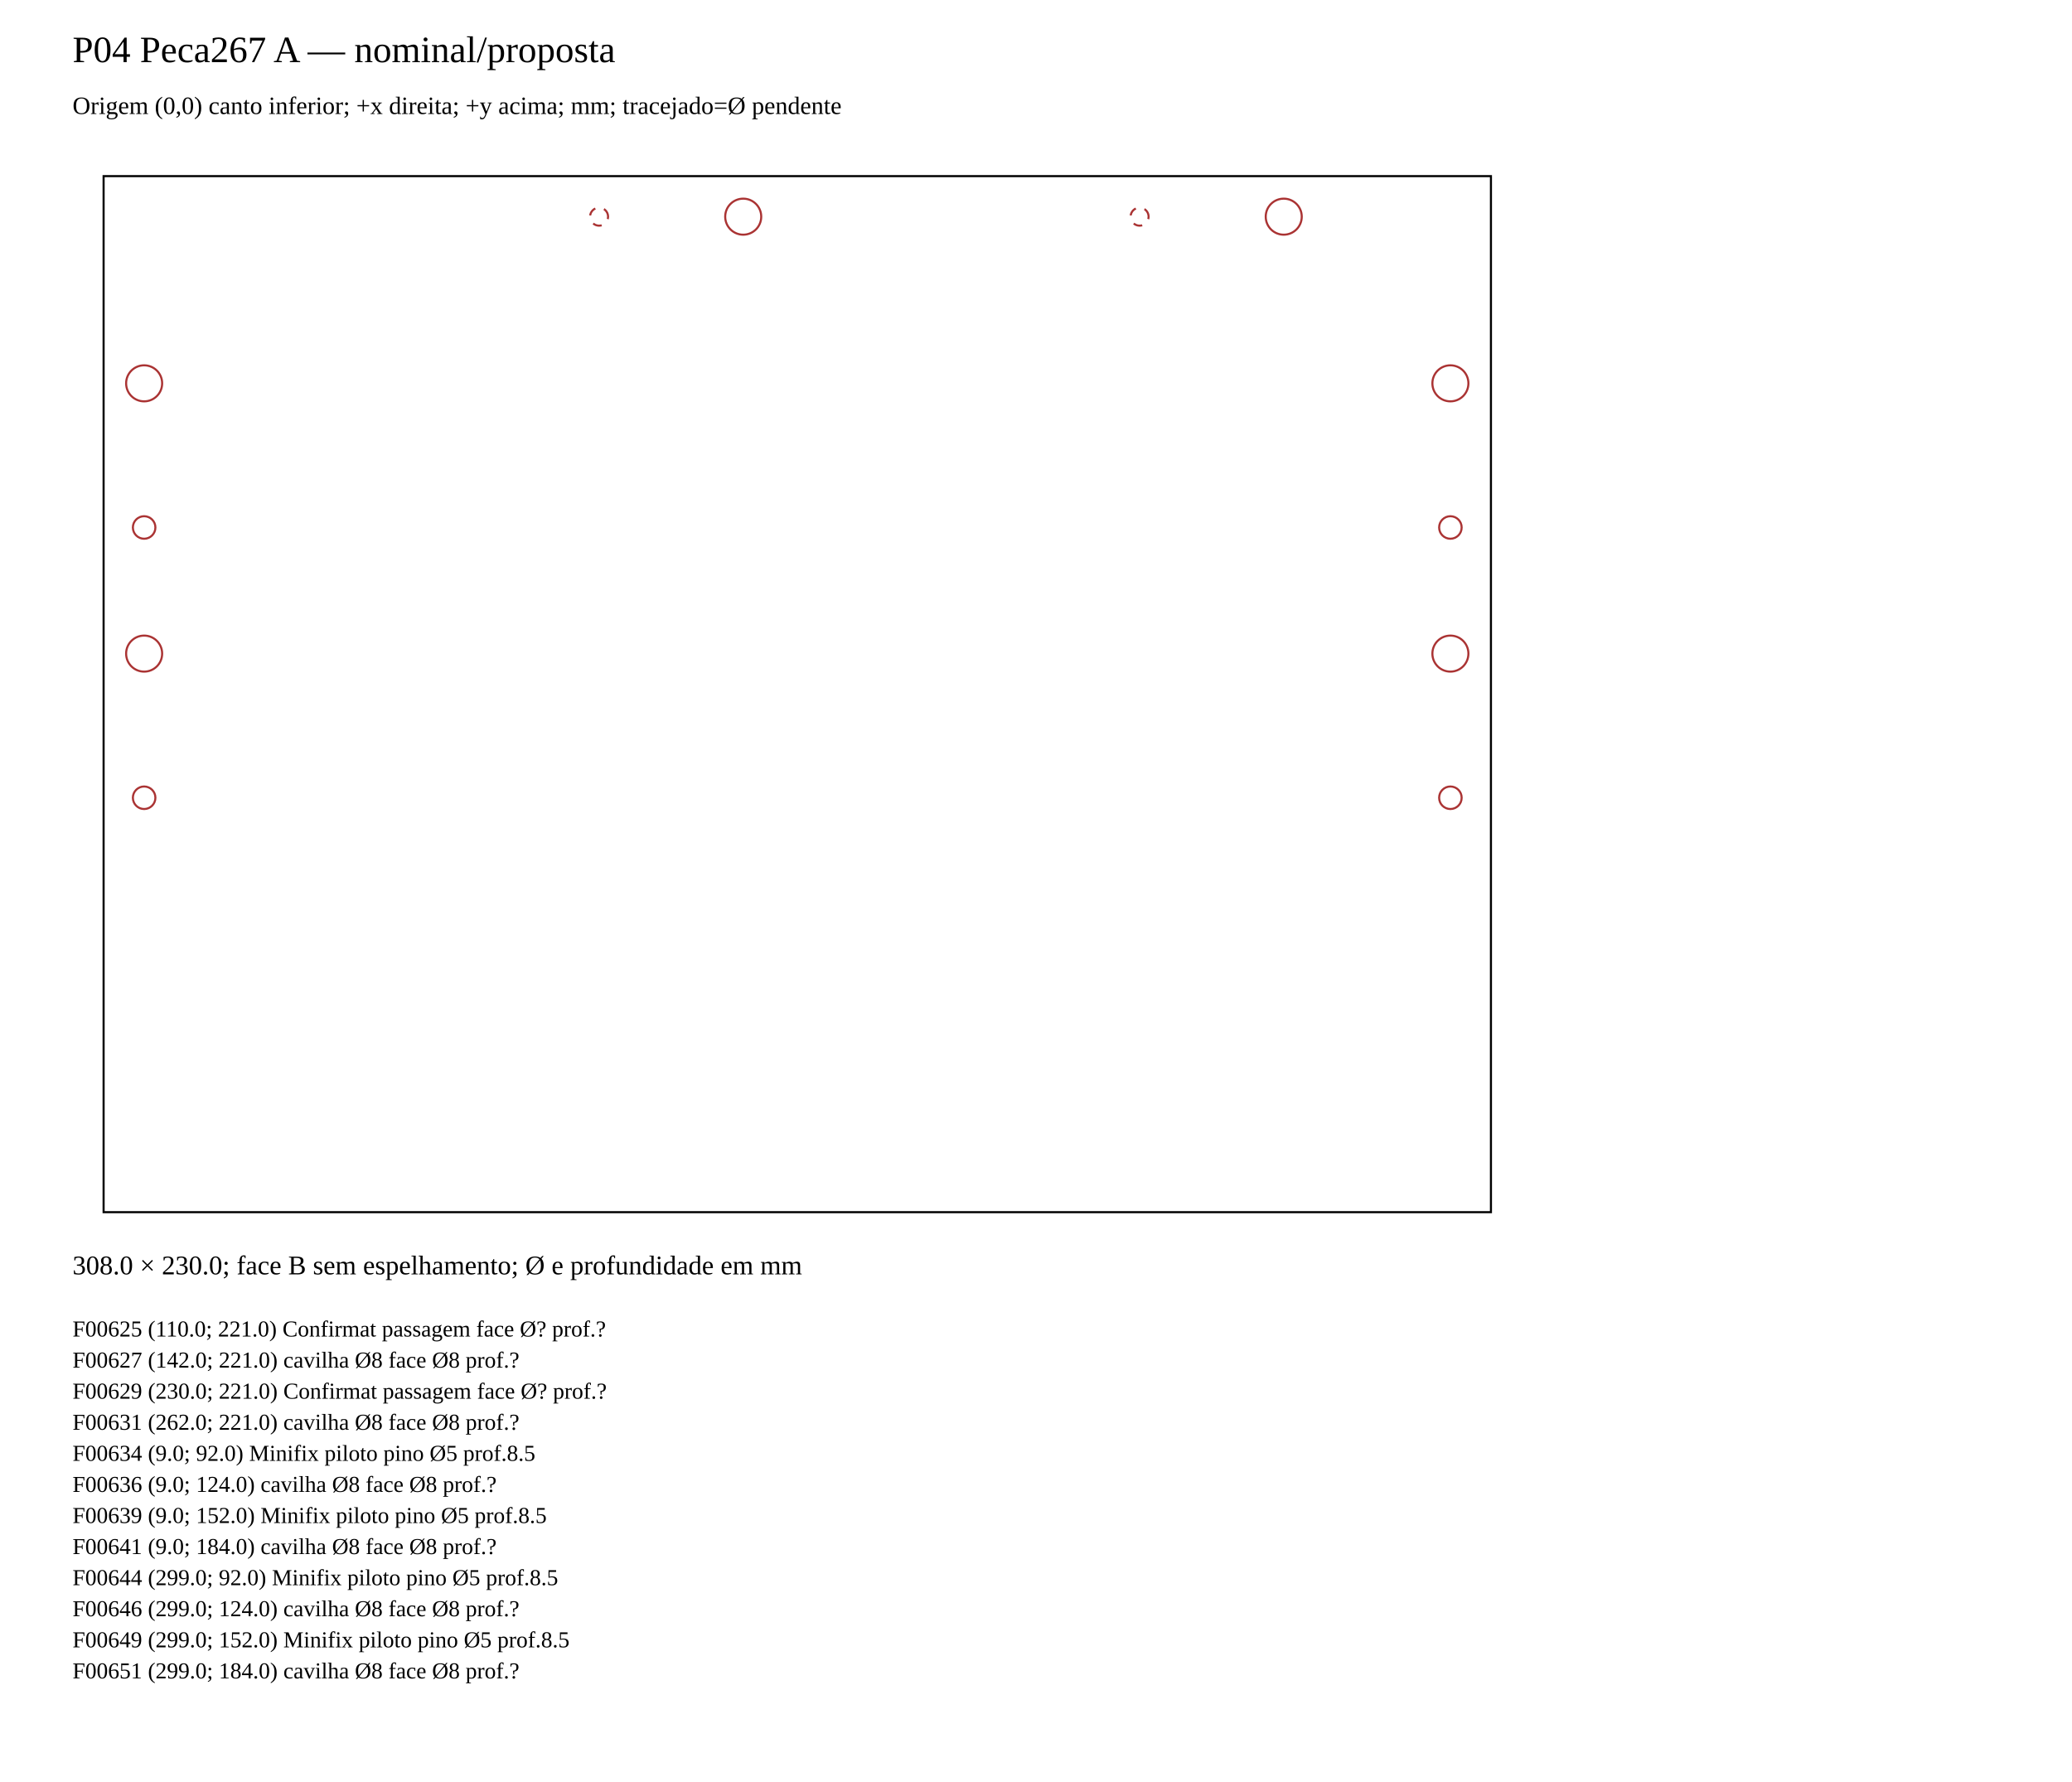
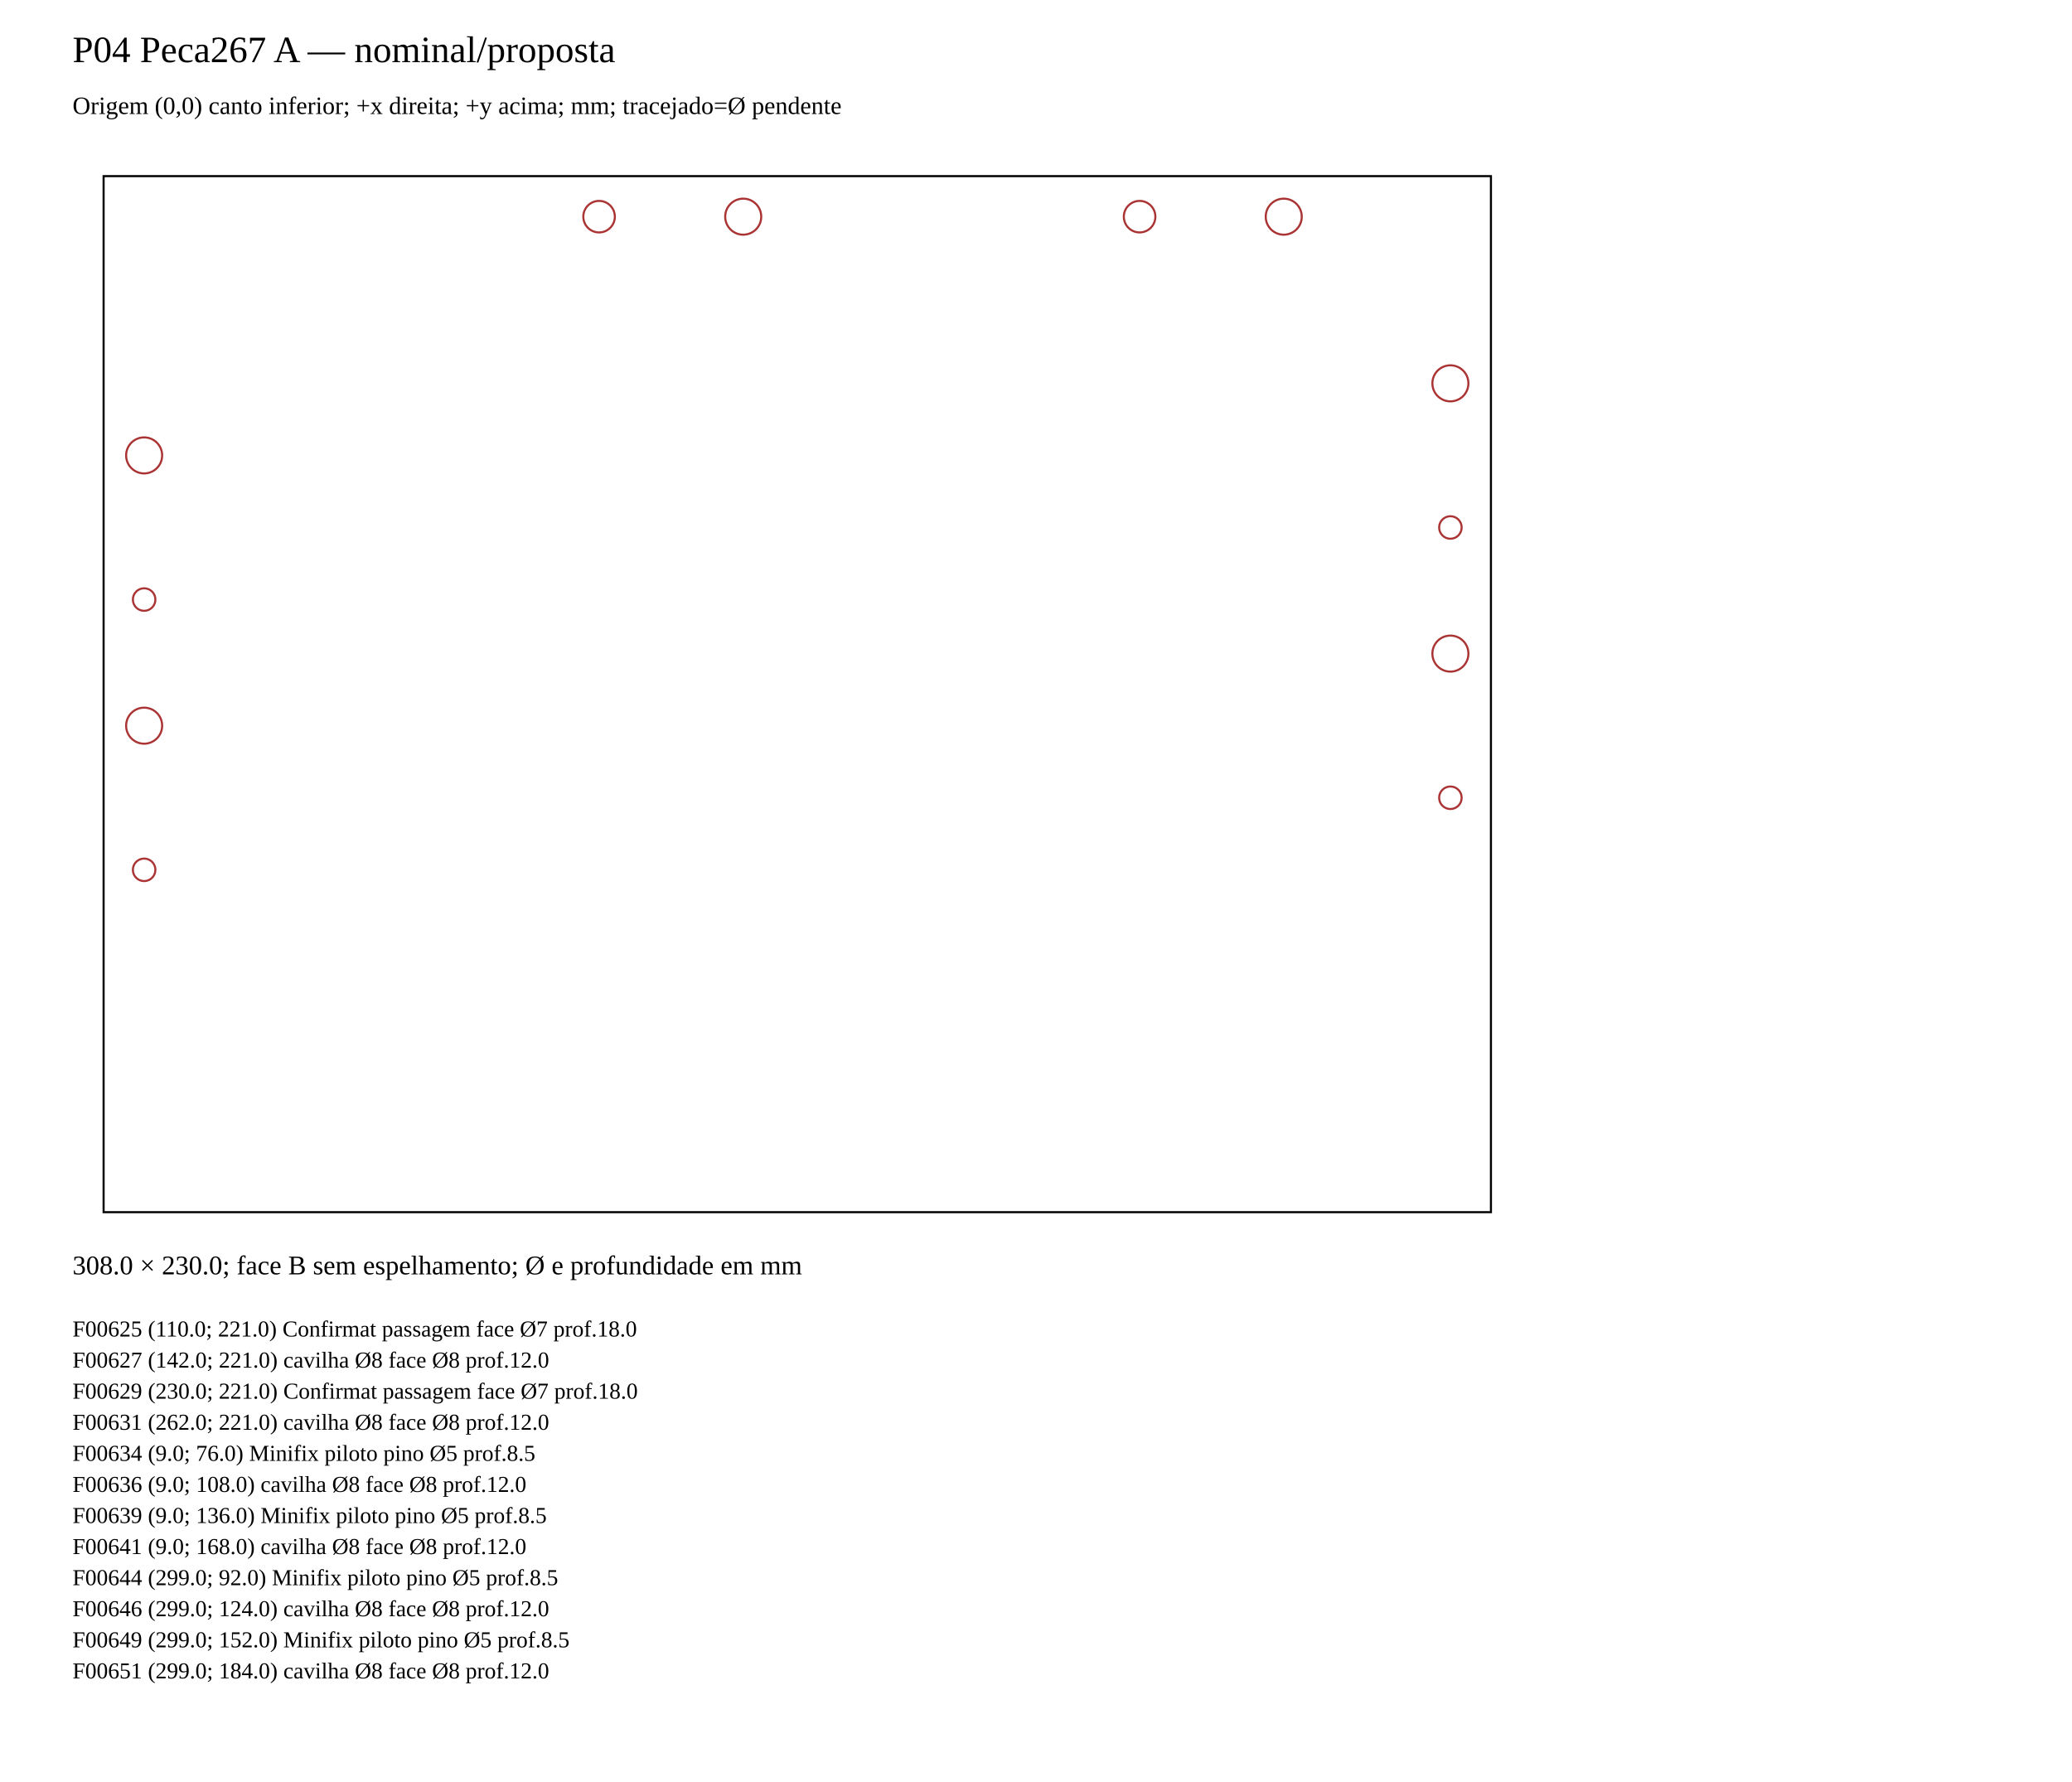
<svg xmlns="http://www.w3.org/2000/svg" viewBox="0 0 1000 860">
  <rect width="1000" height="860" fill="white" />
  <text x="35" y="30" font-size="18">P04 Peca267 A — nominal/proposta</text>
  <text x="35" y="55" font-size="12">Origem (0,0) canto inferior; +x direita; +y acima; mm; tracejado=Ø pendente</text>
  <g transform="translate(50,585.0) scale(2.173913,-2.173913)">
    <rect width="308.0" height="230.0" fill="white" stroke="black" stroke-width="0.46" />
-     <circle cx="110.0" cy="221.0" r="2.0" fill="none" stroke="#a33" stroke-width="0.46" stroke-dasharray="2 2" />
+     <circle cx="110.0" cy="221.0" r="3.5" fill="none" stroke="#a33" stroke-width="0.46" />
    <circle cx="142.0" cy="221.0" r="4.0" fill="none" stroke="#a33" stroke-width="0.46" />
-     <circle cx="230.0" cy="221.0" r="2.0" fill="none" stroke="#a33" stroke-width="0.46" stroke-dasharray="2 2" />
+     <circle cx="230.0" cy="221.0" r="3.5" fill="none" stroke="#a33" stroke-width="0.46" />
    <circle cx="262.0" cy="221.0" r="4.0" fill="none" stroke="#a33" stroke-width="0.46" />
-     <circle cx="9.0" cy="92.0" r="2.5" fill="none" stroke="#a33" stroke-width="0.46" />
-     <circle cx="9.0" cy="124.0" r="4.0" fill="none" stroke="#a33" stroke-width="0.46" />
-     <circle cx="9.0" cy="152.0" r="2.5" fill="none" stroke="#a33" stroke-width="0.46" />
-     <circle cx="9.0" cy="184.0" r="4.0" fill="none" stroke="#a33" stroke-width="0.46" />
+     <circle cx="9.0" cy="76.0" r="2.5" fill="none" stroke="#a33" stroke-width="0.46" />
+     <circle cx="9.0" cy="108.0" r="4.0" fill="none" stroke="#a33" stroke-width="0.46" />
+     <circle cx="9.0" cy="136.0" r="2.5" fill="none" stroke="#a33" stroke-width="0.46" />
+     <circle cx="9.0" cy="168.0" r="4.0" fill="none" stroke="#a33" stroke-width="0.46" />
    <circle cx="299.0" cy="92.0" r="2.5" fill="none" stroke="#a33" stroke-width="0.46" />
    <circle cx="299.0" cy="124.0" r="4.0" fill="none" stroke="#a33" stroke-width="0.46" />
    <circle cx="299.0" cy="152.0" r="2.5" fill="none" stroke="#a33" stroke-width="0.46" />
    <circle cx="299.0" cy="184.0" r="4.0" fill="none" stroke="#a33" stroke-width="0.46" />
  </g>
  <text x="35" y="615" font-size="13">308.0 × 230.0; face B sem espelhamento; Ø e profundidade em mm</text>
-   <text x="35" y="645" font-size="11">F00625  (110.0; 221.0)  Confirmat passagem face  Ø?  prof.?</text>
-   <text x="35" y="660" font-size="11">F00627  (142.0; 221.0)  cavilha Ø8 face  Ø8  prof.?</text>
-   <text x="35" y="675" font-size="11">F00629  (230.0; 221.0)  Confirmat passagem face  Ø?  prof.?</text>
-   <text x="35" y="690" font-size="11">F00631  (262.0; 221.0)  cavilha Ø8 face  Ø8  prof.?</text>
-   <text x="35" y="705" font-size="11">F00634  (9.0; 92.0)  Minifix piloto pino  Ø5  prof.8.5</text>
-   <text x="35" y="720" font-size="11">F00636  (9.0; 124.0)  cavilha Ø8 face  Ø8  prof.?</text>
-   <text x="35" y="735" font-size="11">F00639  (9.0; 152.0)  Minifix piloto pino  Ø5  prof.8.5</text>
-   <text x="35" y="750" font-size="11">F00641  (9.0; 184.0)  cavilha Ø8 face  Ø8  prof.?</text>
+   <text x="35" y="645" font-size="11">F00625  (110.0; 221.0)  Confirmat passagem face  Ø7  prof.18.0</text>
+   <text x="35" y="660" font-size="11">F00627  (142.0; 221.0)  cavilha Ø8 face  Ø8  prof.12.0</text>
+   <text x="35" y="675" font-size="11">F00629  (230.0; 221.0)  Confirmat passagem face  Ø7  prof.18.0</text>
+   <text x="35" y="690" font-size="11">F00631  (262.0; 221.0)  cavilha Ø8 face  Ø8  prof.12.0</text>
+   <text x="35" y="705" font-size="11">F00634  (9.0; 76.0)  Minifix piloto pino  Ø5  prof.8.5</text>
+   <text x="35" y="720" font-size="11">F00636  (9.0; 108.0)  cavilha Ø8 face  Ø8  prof.12.0</text>
+   <text x="35" y="735" font-size="11">F00639  (9.0; 136.0)  Minifix piloto pino  Ø5  prof.8.5</text>
+   <text x="35" y="750" font-size="11">F00641  (9.0; 168.0)  cavilha Ø8 face  Ø8  prof.12.0</text>
  <text x="35" y="765" font-size="11">F00644  (299.0; 92.0)  Minifix piloto pino  Ø5  prof.8.5</text>
-   <text x="35" y="780" font-size="11">F00646  (299.0; 124.0)  cavilha Ø8 face  Ø8  prof.?</text>
+   <text x="35" y="780" font-size="11">F00646  (299.0; 124.0)  cavilha Ø8 face  Ø8  prof.12.0</text>
  <text x="35" y="795" font-size="11">F00649  (299.0; 152.0)  Minifix piloto pino  Ø5  prof.8.5</text>
-   <text x="35" y="810" font-size="11">F00651  (299.0; 184.0)  cavilha Ø8 face  Ø8  prof.?</text>
+   <text x="35" y="810" font-size="11">F00651  (299.0; 184.0)  cavilha Ø8 face  Ø8  prof.12.0</text>
</svg>
